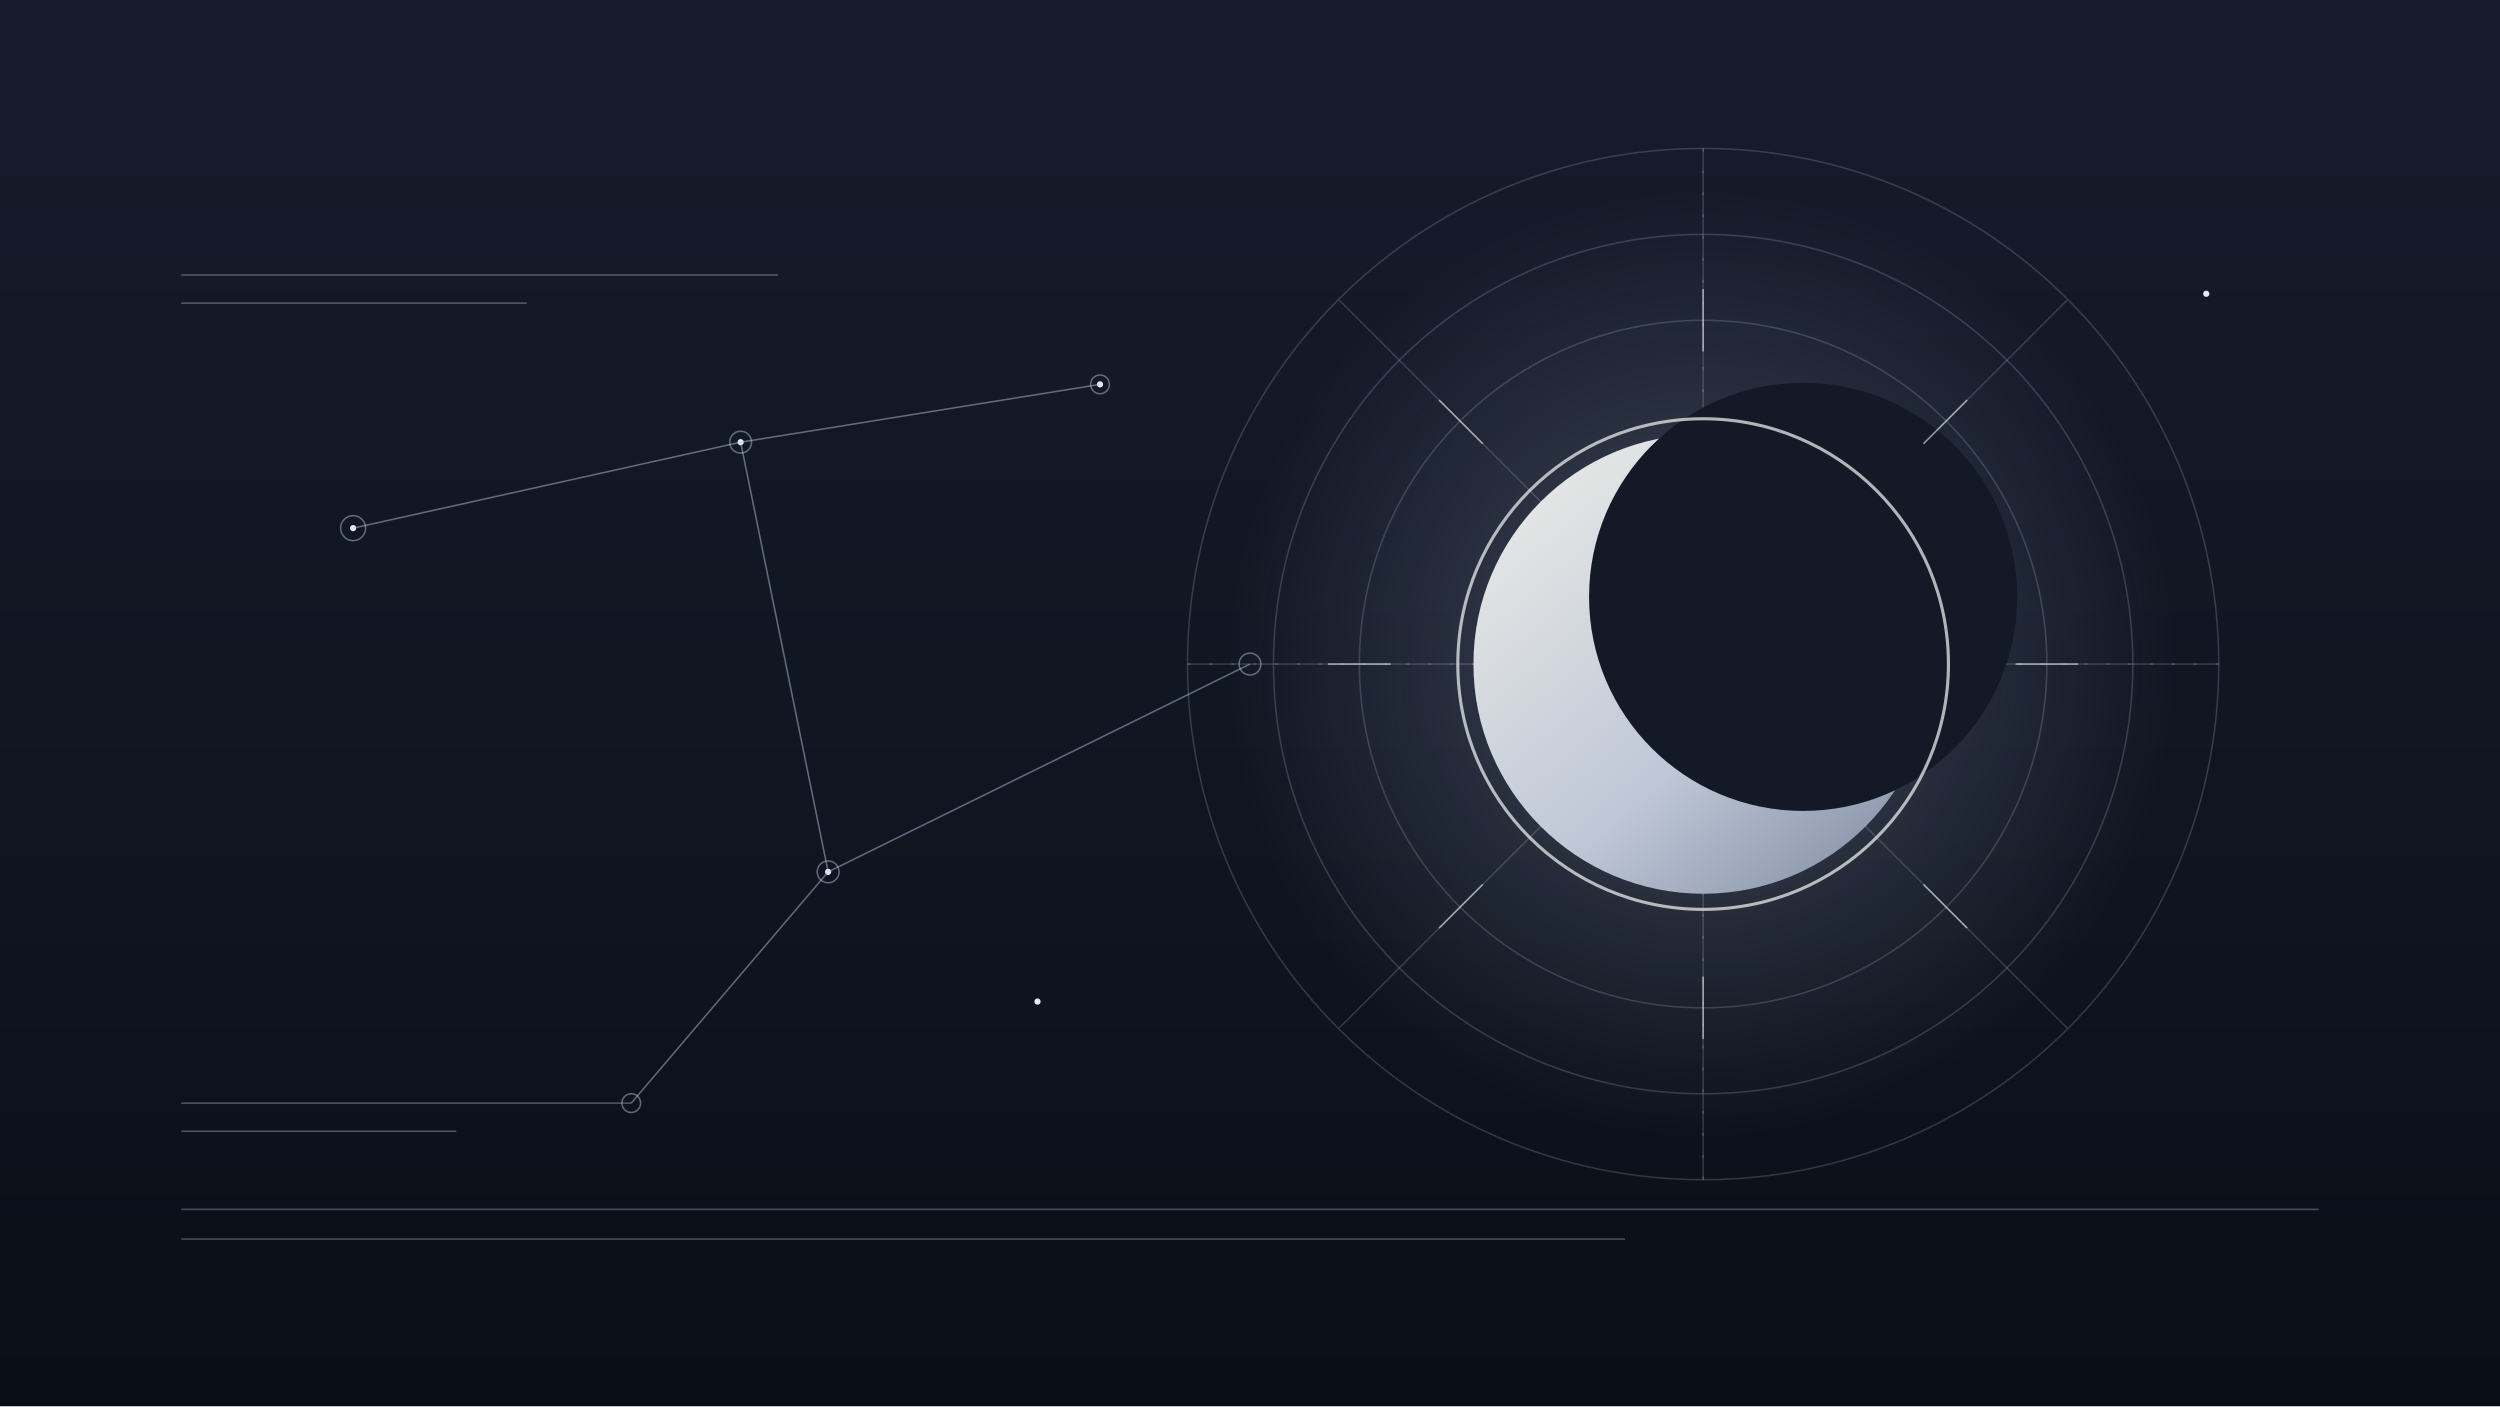
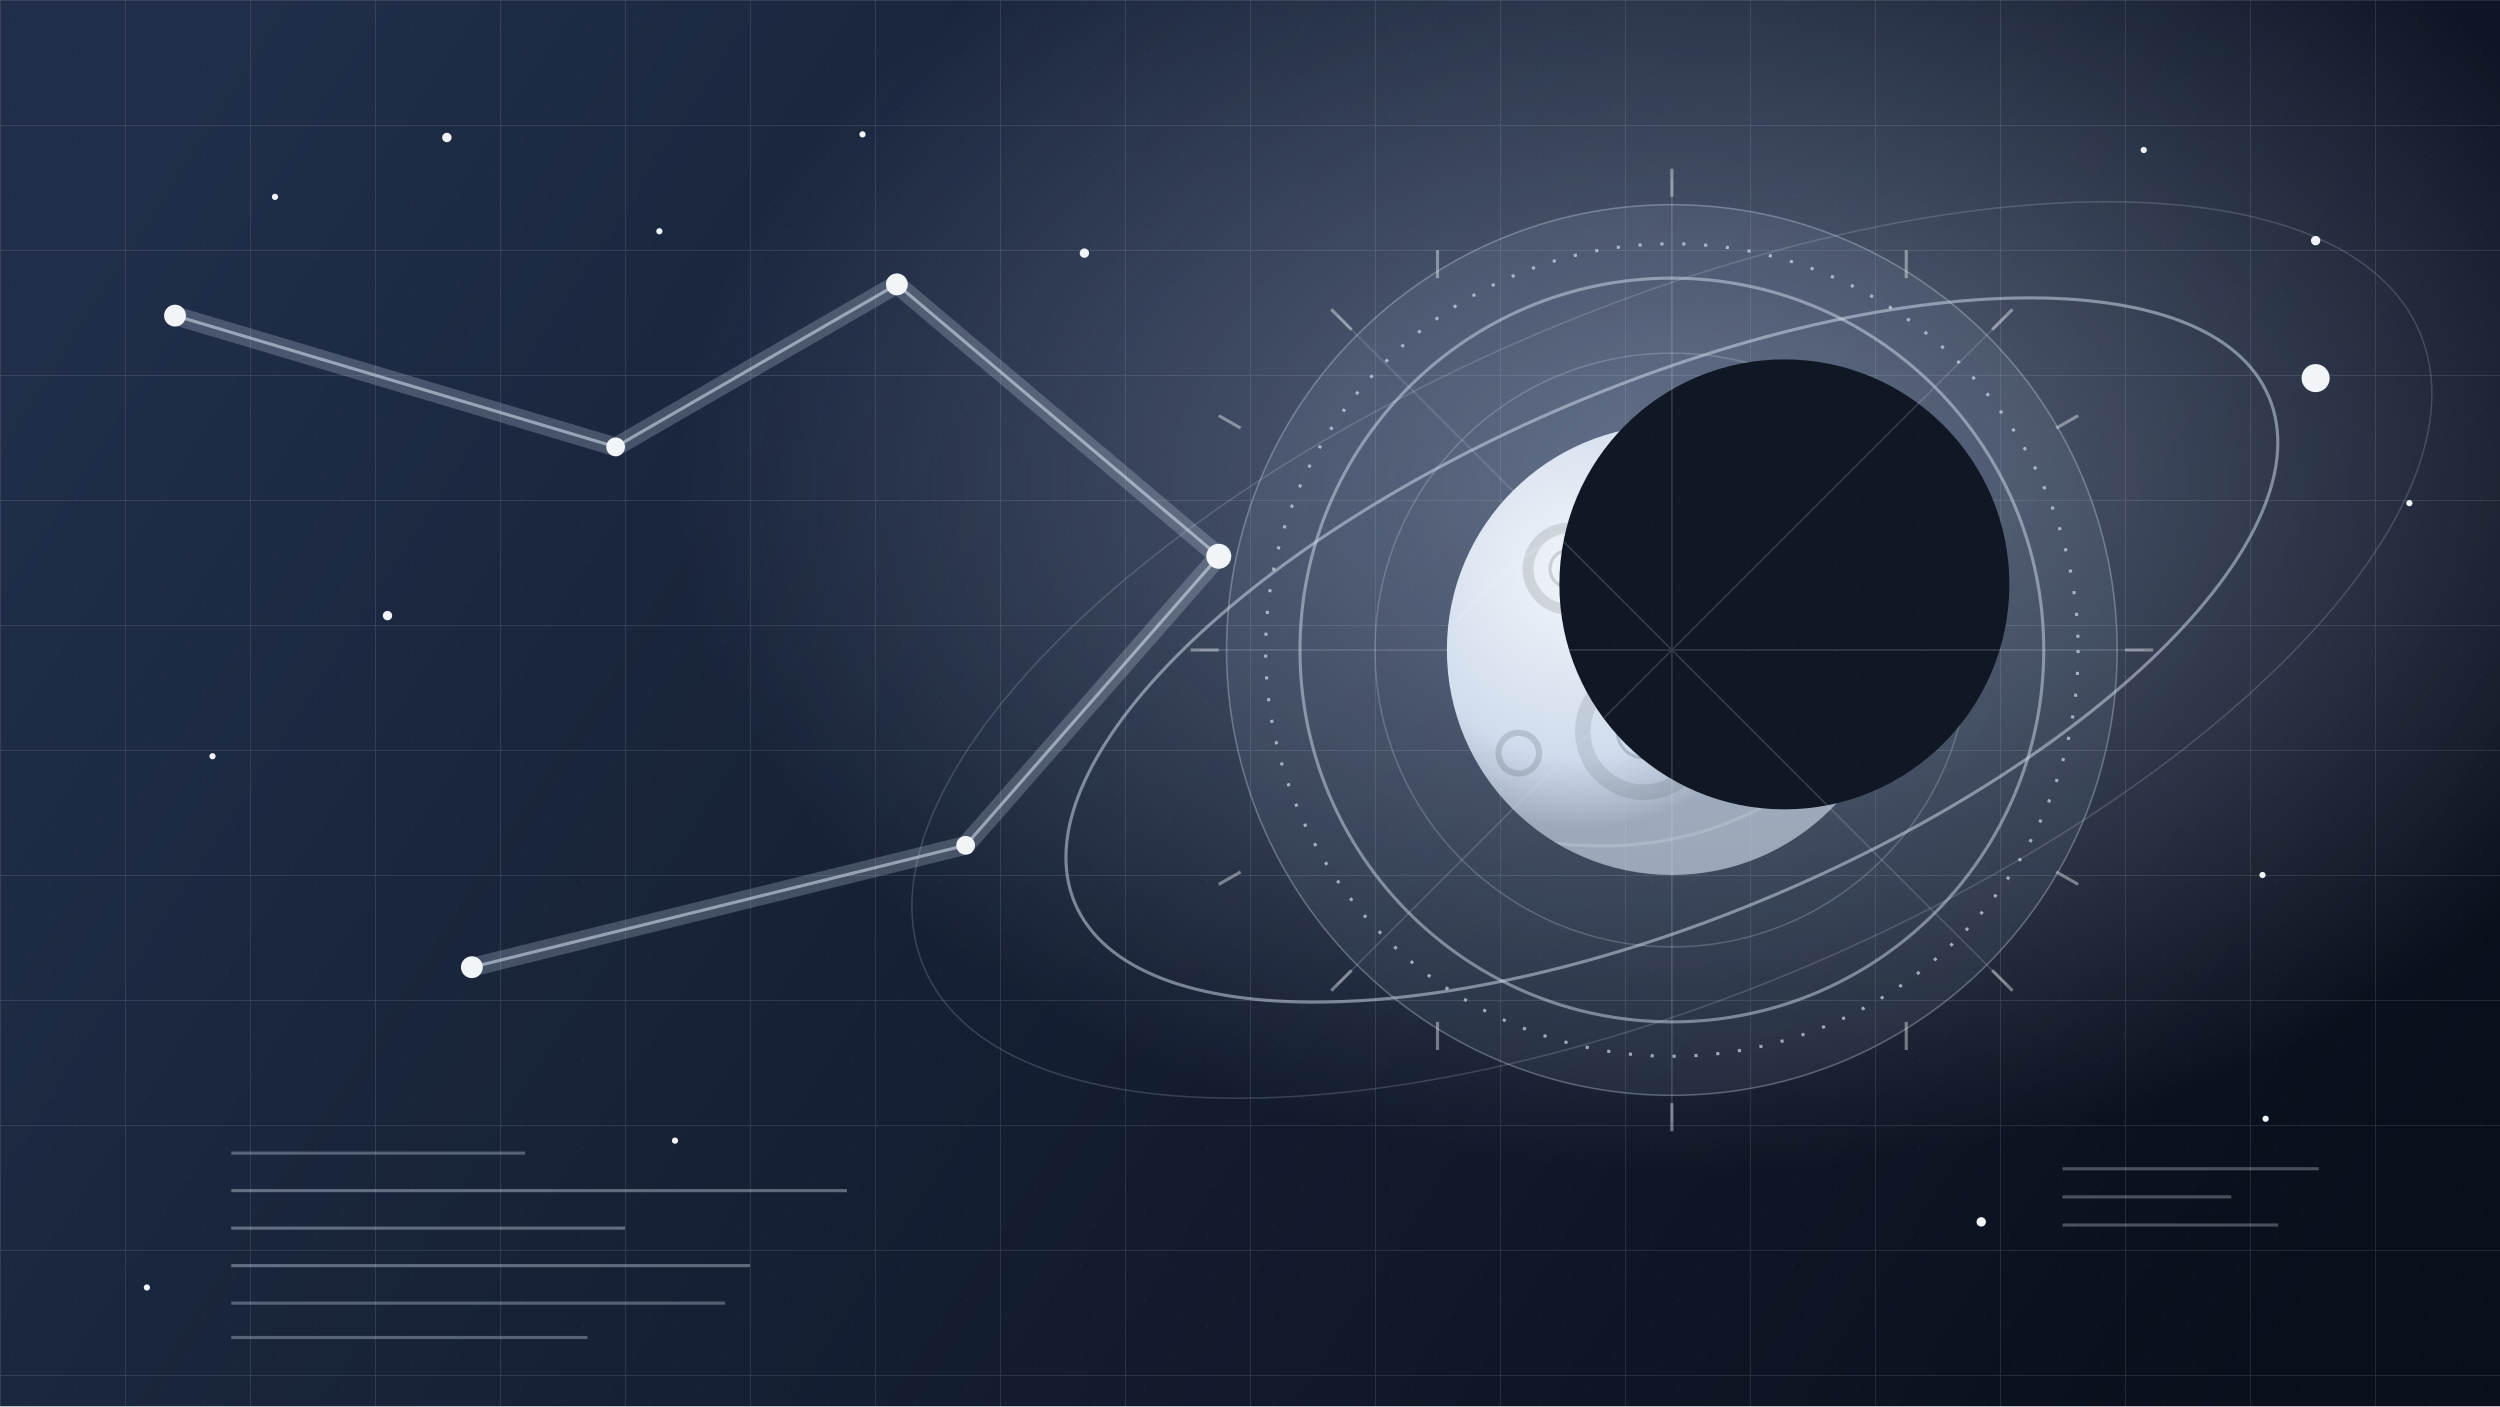
- <svg xmlns="http://www.w3.org/2000/svg" width="1600" height="900" viewBox="0 0 1600 900" fill="none">
+ <svg class="mw-world-artwork" data-world-artwork="lunar-chronicles" data-artwork-signature="eclipse-atlas" width="1600" height="900" viewBox="0 0 1600 900" preserveAspectRatio="xMidYMid slice" aria-hidden="true" focusable="false">
  <defs>
-     <linearGradient id="night" x1="800" y1="0" x2="800" y2="900" gradientUnits="userSpaceOnUse">
-       <stop stop-color="#171B2C" />
-       <stop offset=".58" stop-color="#101521" />
-       <stop offset="1" stop-color="#0A0E16" />
+     <linearGradient id="_R_0_-field" x1="140" y1="30" x2="1450" y2="880" gradientUnits="userSpaceOnUse">
+       <stop stop-color="#202e49" />
+       <stop offset="1" stop-color="#090f1b" />
    </linearGradient>
-     <radialGradient id="moonlight" cx="0" cy="0" r="1" gradientTransform="matrix(0 305 -305 0 1090 425)" gradientUnits="userSpaceOnUse">
-       <stop stop-color="#DBE1EF" stop-opacity=".37" />
-       <stop offset=".54" stop-color="#A5B5D3" stop-opacity=".14" />
-       <stop offset="1" stop-color="#A5B5D3" stop-opacity="0" />
+     <radialGradient id="_R_0_-light" cx="0" cy="0" r="1" gradientTransform="matrix(0 440 -660 0 1090 310)" gradientUnits="userSpaceOnUse">
+       <stop stop-color="#aebcdd" stop-opacity=".5" />
+       <stop offset="1" stop-color="#aebcdd" stop-opacity="0" />
    </radialGradient>
-     <linearGradient id="moon" x1="930" y1="272" x2="1220" y2="610" gradientUnits="userSpaceOnUse">
-       <stop stop-color="#F1F1E9" />
-       <stop offset=".58" stop-color="#BFC7D7" />
-       <stop offset="1" stop-color="#737F96" />
+     <linearGradient id="_R_0_-reflect" x1="800" y1="470" x2="800" y2="900" gradientUnits="userSpaceOnUse">
+       <stop stop-color="#aebcdd" stop-opacity=".52" />
+       <stop offset="1" stop-color="#aebcdd" stop-opacity="0" />
    </linearGradient>
+     <pattern id="_R_0_-grid" width="80" height="80" patternUnits="userSpaceOnUse">
+       <path d="M80 0H0V80" fill="none" stroke="#dbe6f5" stroke-opacity=".22" />
+     </pattern>
+     <pattern id="_R_0_-halftone" width="18" height="18" patternUnits="userSpaceOnUse">
+       <circle cx="4" cy="4" r="2.2" fill="#080d18" fill-opacity=".45" />
+     </pattern>
+     <pattern id="_R_0_-grain" width="57" height="57" patternUnits="userSpaceOnUse">
+       <path d="M7 12h1m27 6h1M16 43h1m31-9h1M31 51h1" stroke="#f1f5f8" stroke-opacity=".7" stroke-width="2" fill="none" />
+     </pattern>
+     <pattern id="_R_0_-engraving" width="48" height="48" patternUnits="userSpaceOnUse">
+       <path d="M-12 48 48-12M0 60 60 0M24 72 72 24" stroke="#dbe6f5" stroke-opacity=".18" fill="none" />
+       <path d="M0 0h48v48H0z" fill="none" stroke="#dbe6f5" stroke-opacity=".08" />
+     </pattern>
+     <pattern id="_R_0_-print-hatch" width="26" height="26" patternUnits="userSpaceOnUse" patternTransform="rotate(18)">
+       <path d="M0 2h26M0 8h26M0 20h26" stroke="#080d18" stroke-opacity=".3" stroke-width="2" fill="none" />
+       <circle cx="7" cy="15" r="1.5" fill="#080d18" fill-opacity=".42" />
+     </pattern>
+     <radialGradient id="_R_0_-moon-surface" cx="0" cy="0" r="1" gradientTransform="matrix(164 0 0 164 1010 366)" gradientUnits="userSpaceOnUse">
+       <stop stop-color="#f1f5f8" />
+       <stop offset=".72" stop-color="#d0dced" />
+       <stop offset="1" stop-color="#dbe6f5" stop-opacity=".6" />
+     </radialGradient>
+     <linearGradient id="_R_0_-wet-road" x1="800" y1="550" x2="800" y2="900" gradientUnits="userSpaceOnUse">
+       <stop stop-color="#aebcdd" stop-opacity=".16" />
+       <stop offset=".45" stop-color="#080d18" stop-opacity=".18" />
+       <stop offset="1" stop-color="#090f1b" />
+     </linearGradient>
+     <filter id="_R_0_-blur" x="-40%" y="-40%" width="180%" height="180%">
+       <feGaussianBlur stdDeviation="30" />
+     </filter>
+     <filter id="_R_0_-soft" x="-30%" y="-30%" width="160%" height="160%">
+       <feGaussianBlur stdDeviation="8" />
+     </filter>
+     <clipPath id="_R_0_-frame">
+       <path d="M0 0h1600v900H0z" />
+     </clipPath>
+     <clipPath id="_R_0_-moon">
+       <circle cx="1070" cy="416" r="144" />
+     </clipPath>
  </defs>
-   <path fill="url(#night)" d="M0 0h1600v900H0z" />
-   <path fill="url(#moonlight)" d="M0 0h1600v900H0z" />
-   <g stroke="#CFD8EA" stroke-opacity=".19">
-     <circle cx="1090" cy="425" r="330" />
-     <circle cx="1090" cy="425" r="275" />
-     <circle cx="1090" cy="425" r="220" />
-     <path d="M760 425h660M1090 95v660m-233-563 466 466m0-466L857 658" />
-     <path stroke-dasharray="2 12" d="M760 425h660M1090 95v660" />
+   <g clip-path="url(#_R_0_-frame)">
+     <rect width="1600" height="900" fill="url(#_R_0_-field)" />
+     <rect width="1600" height="900" fill="url(#_R_0_-light)" />
+     <rect width="1600" height="900" fill="url(#_R_0_-grid)" opacity=".7" />
+     <g fill="#f1f5f8">
+       <circle cx="176" cy="126" r="2" />
+       <circle cx="286" cy="88" r="3" />
+       <circle cx="422" cy="148" r="2" />
+       <circle cx="552" cy="86" r="2" />
+       <circle cx="694" cy="162" r="3" />
+       <circle cx="1372" cy="96" r="2" />
+       <circle cx="1482" cy="154" r="3" />
+       <circle cx="1542" cy="322" r="2" />
+       <circle cx="1448" cy="560" r="2" />
+       <circle cx="136" cy="484" r="2" />
+       <circle cx="248" cy="394" r="3" />
+       <circle cx="432" cy="730" r="2" />
+       <circle cx="1268" cy="782" r="3" />
+       <circle cx="1450" cy="716" r="2" />
+       <circle cx="94" cy="824" r="2" />
+     </g>
+     <circle cx="1070" cy="416" r="285" fill="#b9c9e6" fill-opacity=".08" stroke="#dbe6f5" stroke-opacity=".32" />
+     <circle cx="1070" cy="416" r="238" stroke="#dbe6f5" stroke-opacity=".46" stroke-width="2" fill="none" />
+     <circle cx="1070" cy="416" r="190" stroke="#dbe6f5" stroke-opacity=".22" fill="none" />
+     <circle cx="1070" cy="416" r="144" fill="url(#_R_0_-moon-surface)" />
+     <g clip-path="url(#_R_0_-moon)" fill="none" stroke="#080d18">
+       <circle cx="1004" cy="364" r="26" stroke-opacity=".12" stroke-width="7" />
+       <circle cx="1004" cy="364" r="12" stroke-opacity=".15" stroke-width="2" />
+       <circle cx="1052" cy="468" r="39" stroke-opacity=".1" stroke-width="10" />
+       <circle cx="1052" cy="468" r="17" stroke-opacity=".17" stroke-width="2" />
+       <circle cx="972" cy="482" r="13" stroke-opacity=".14" stroke-width="4" />
+       <circle cx="1087" cy="318" r="18" stroke-opacity=".12" stroke-width="5" />
+       <path d="M932 398c48-56 103-82 166-76M938 528c76 22 141 17 198-16" stroke="#f1f5f8" stroke-opacity=".19" stroke-width="2" fill="none" />
+     </g>
+     <circle cx="1142" cy="374" r="144" fill="#101725" />
+     <path d="M768 416h604M1070 114v604M856 202l428 428m0-428L856 630" stroke="#dbe6f5" stroke-opacity=".18" fill="none" />
+     <circle cx="1070" cy="416" r="260" stroke="#d0dced" stroke-opacity=".7" stroke-dasharray="2 12" stroke-width="2" fill="none" />
+     <g stroke="#f1f5f8" stroke-opacity=".42" stroke-width="2">
+       <path d="M1070 108v18m0 580v18M762 416h18m580 0h18M852 198l13 13m410 410 13 13m0-436-13 13m-410 410-13 13" />
+       <path d="M920 160v18m300 476v18m-300 0v-18m300-476v-18M780 266l14 8m522 284 14 8m0-300-14 8m-522 284-14 8" />
+     </g>
+     <ellipse cx="1070" cy="416" rx="415" ry="170" transform="rotate(-23 1070 416)" stroke="#d0dced" stroke-opacity=".52" stroke-width="2" fill="none" />
+     <ellipse cx="1070" cy="416" rx="520" ry="220" transform="rotate(-23 1070 416)" stroke="#dbe6f5" stroke-opacity=".18" fill="none" />
+     <path d="M112 202 394 286l180-104 206 174-162 185-316 78" fill="none" stroke="#d0dced" stroke-opacity=".24" stroke-width="12" />
+     <path d="M112 202 394 286l180-104 206 174-162 185-316 78" stroke="#dbe6f5" stroke-opacity=".55" stroke-width="2" fill="none" />
+     <g fill="#f1f5f8">
+       <circle cx="112" cy="202" r="7" />
+       <circle cx="394" cy="286" r="6" />
+       <circle cx="574" cy="182" r="7" />
+       <circle cx="780" cy="356" r="8" />
+       <circle cx="618" cy="541" r="6" />
+       <circle cx="302" cy="619" r="7" />
+     </g>
+     <path d="M148 762h394M148 786h252M148 810h332" stroke="#dbe6f5" stroke-opacity=".38" stroke-width="2" fill="none" />
+     <path d="M148 738h188m-188 96h316M148 856h228" stroke="#d0dced" stroke-opacity=".34" stroke-width="2" fill="none" />
+     <path d="M1320 748h164m-164 18h108m-108 18h138" stroke="#dbe6f5" stroke-opacity=".3" stroke-width="2" fill="none" />
+     <circle class="mw-world-artwork__orbit" cx="1482" cy="242" r="9" fill="#f1f5f8" />
+     <rect width="1600" height="900" fill="url(#_R_0_-grain)" opacity=".035" />
  </g>
-   <circle cx="1090" cy="425" r="147" fill="url(#moon)" />
-   <circle cx="1154" cy="382" r="137" fill="#131927" />
-   <circle cx="1090" cy="425" r="157" stroke="#F0F2EF" stroke-opacity=".72" stroke-width="2" />
-   <path stroke="#E6EAF0" stroke-opacity=".62" d="M1090 225v-40m0 480v-40m200-200h40m-480 0h40m341-141 28-28m-338 338 28-28m0-282-28-28m338 338-28-28" />
-   <path stroke="#ACB9D0" stroke-opacity=".4" d="M116 176h382m-382 18h221M116 706h288m-288 18h176" />
-   <g fill="#E8EBF1">
-     <circle cx="226" cy="338" r="2" />
-     <circle cx="474" cy="283" r="2" />
-     <circle cx="530" cy="558" r="2" />
-     <circle cx="704" cy="246" r="2" />
-     <circle cx="664" cy="641" r="2" />
-     <circle cx="1412" cy="188" r="2" />
-   </g>
-   <g stroke="#B8C6DA" stroke-opacity=".48">
-     <path d="m226 338 248-55 230-37m-230 37 56 275-126 148m126-148 270-133" />
-     <circle cx="226" cy="338" r="8" />
-     <circle cx="474" cy="283" r="7" />
-     <circle cx="704" cy="246" r="6" />
-     <circle cx="530" cy="558" r="7" />
-     <circle cx="404" cy="706" r="6" />
-     <circle cx="800" cy="425" r="7" />
-   </g>
-   <path stroke="#E6EAF0" stroke-opacity=".28" d="M116 774h1368M116 793h924" />
</svg>
